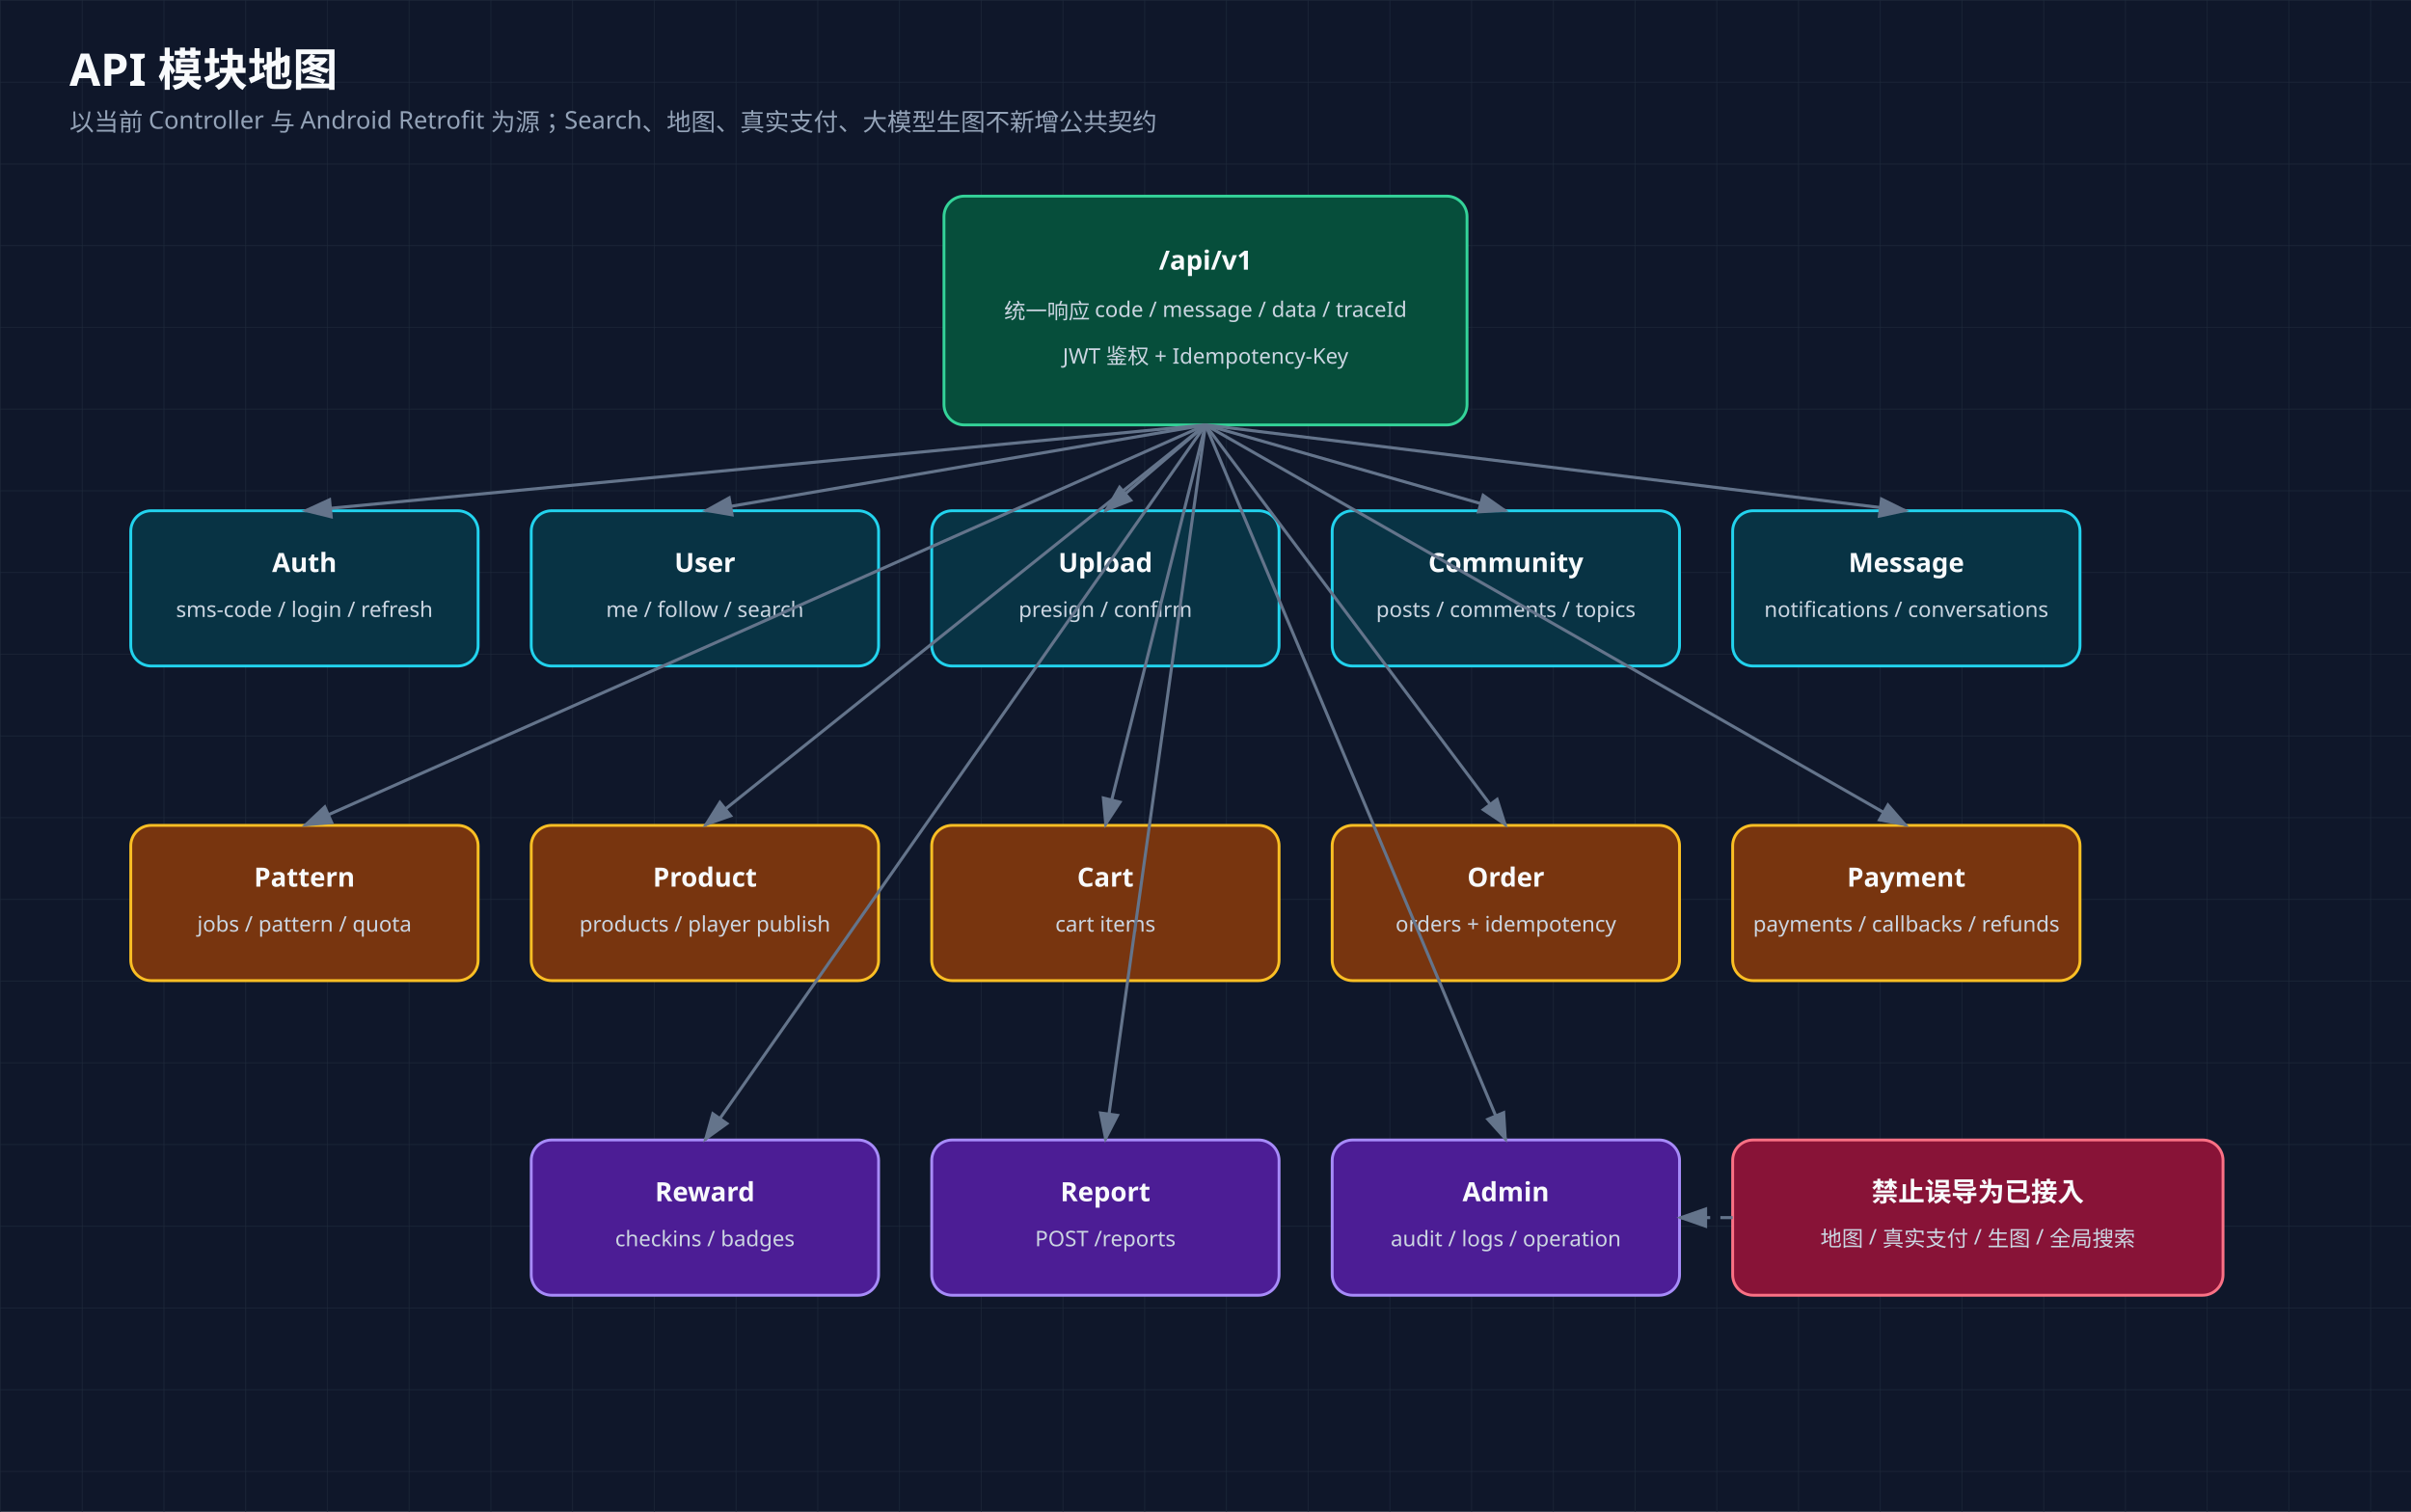
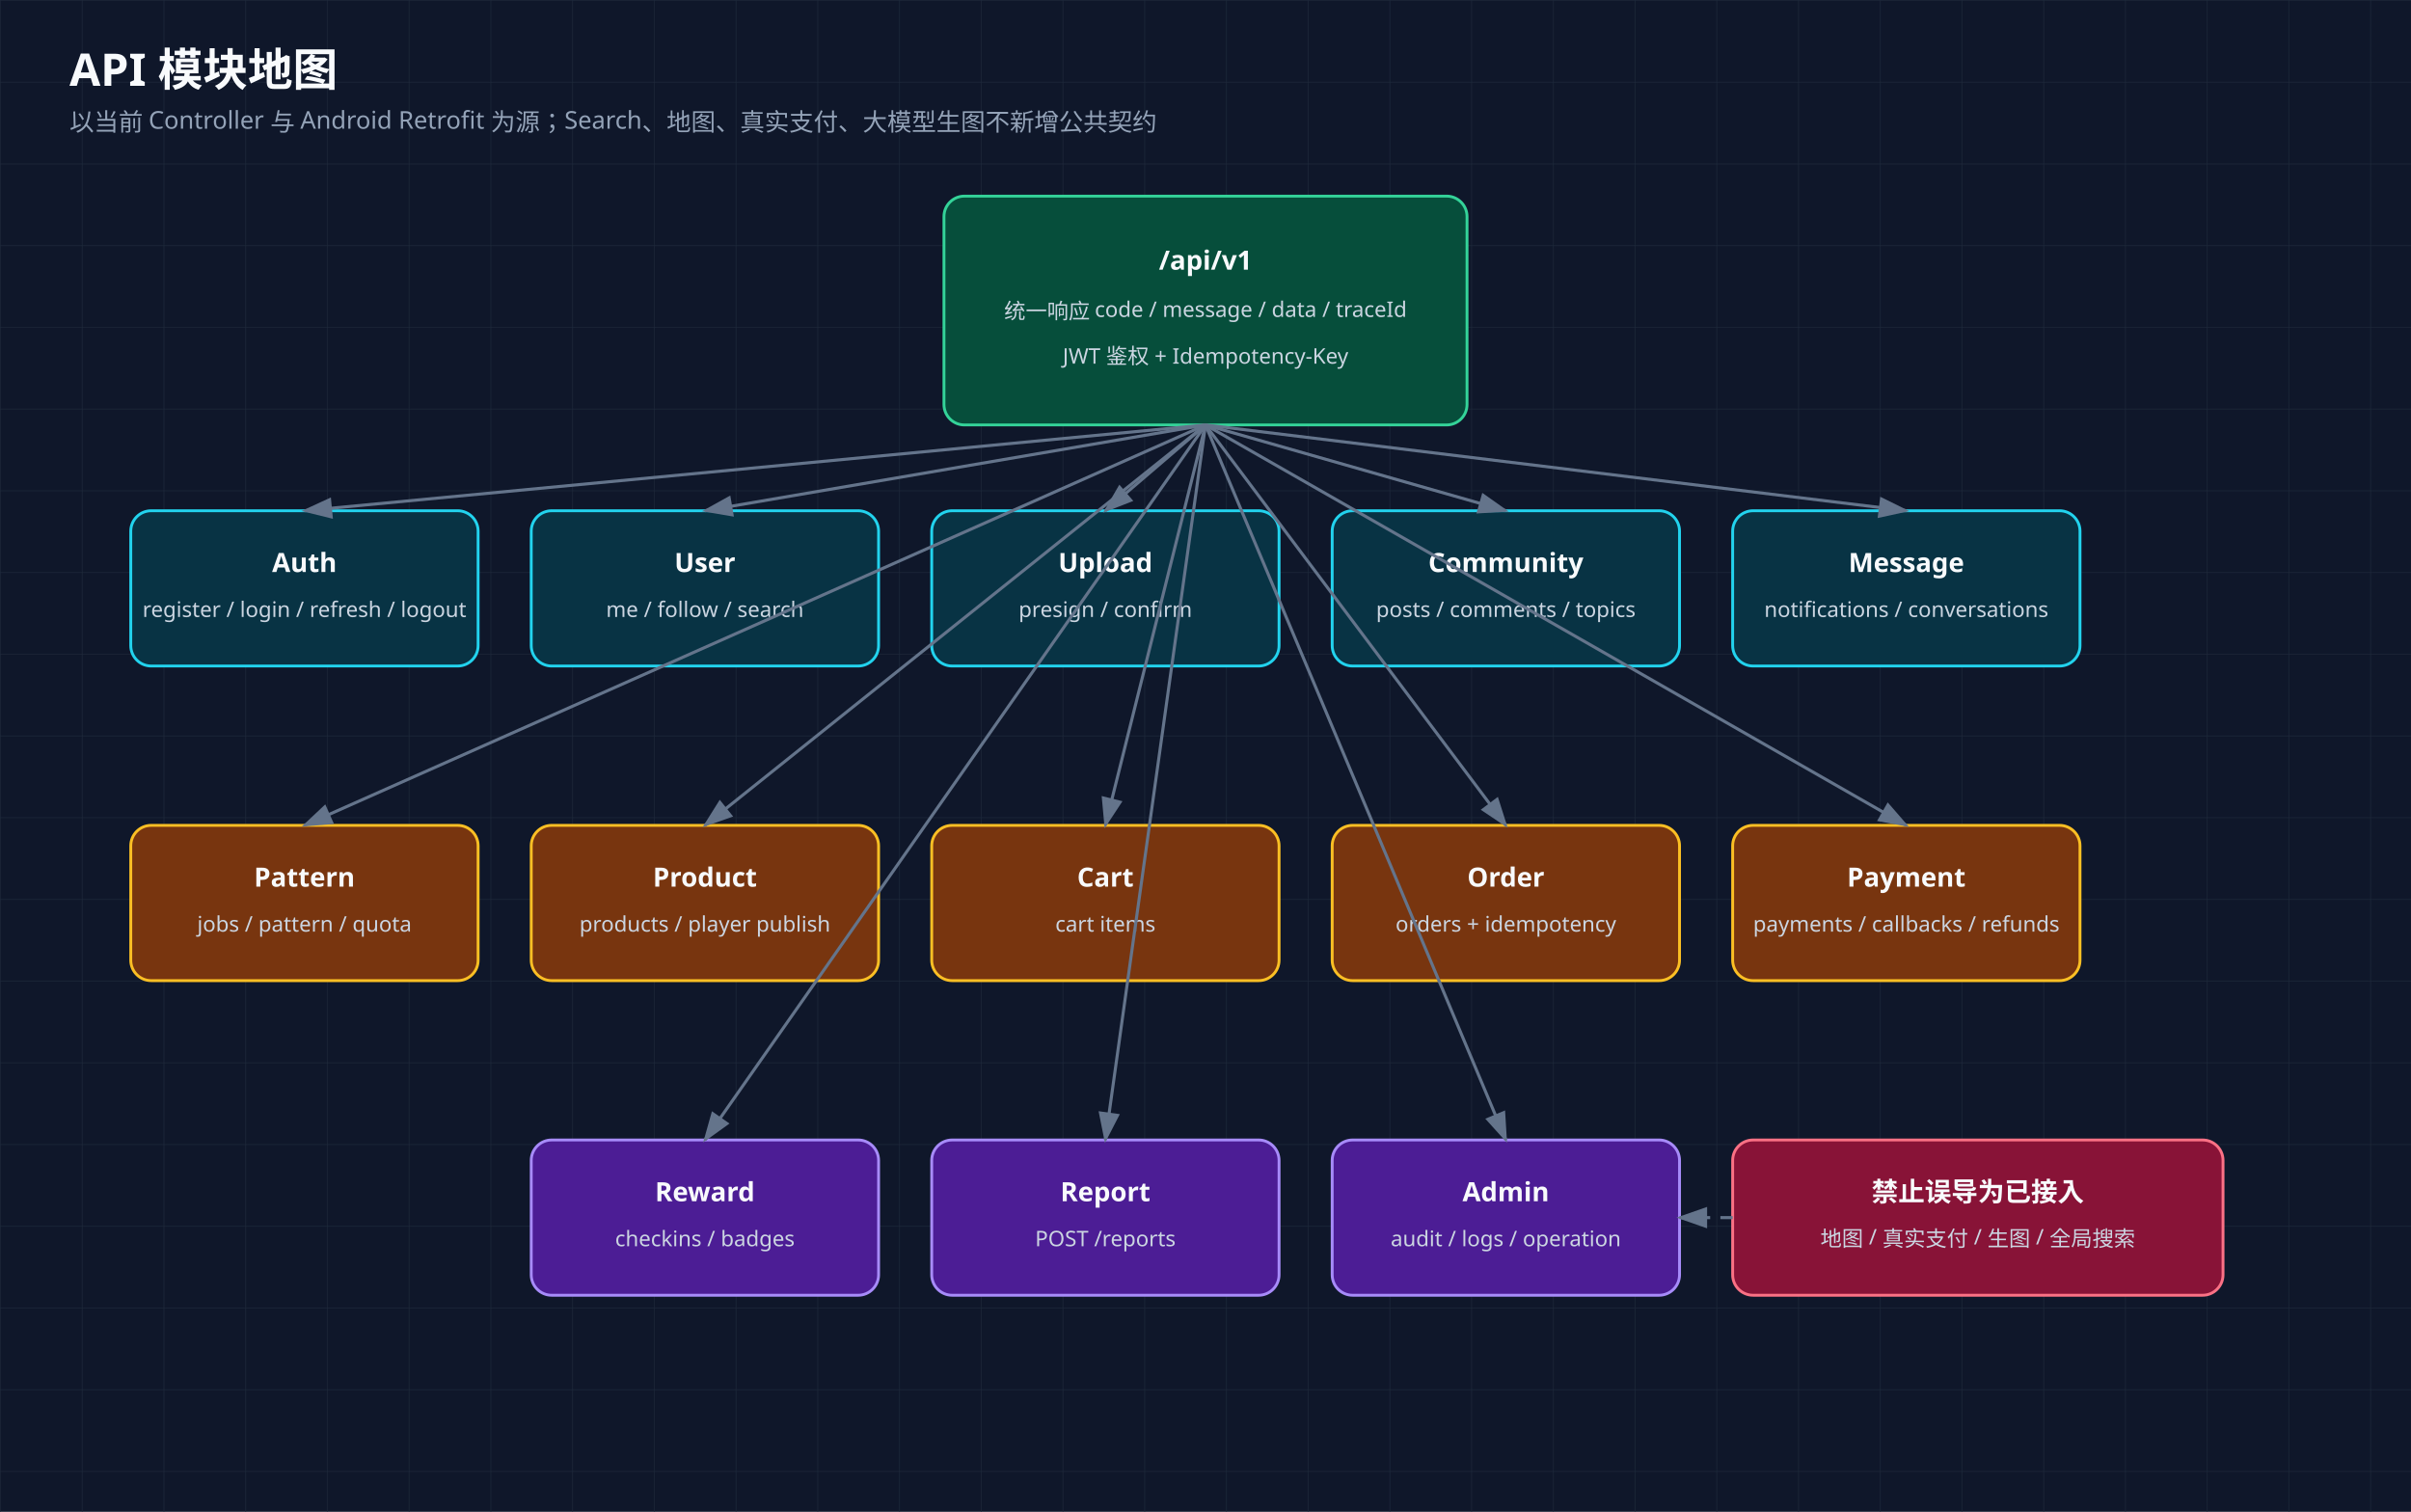
<svg xmlns="http://www.w3.org/2000/svg" viewBox="0 0 1180 740">
  <defs>
    <pattern id="grid" width="40" height="40" patternUnits="userSpaceOnUse">
      <path d="M 40 0 L 0 0 0 40" fill="none" stroke="#1e293b" stroke-width="0.6" />
    </pattern>
    <marker id="arrow" markerWidth="10" markerHeight="7" refX="9" refY="3.5" orient="auto">
      <polygon points="0 0, 10 3.5, 0 7" fill="#64748b" />
    </marker>
    <style>
      text{font-family:'JetBrains Mono','Noto Sans SC','Microsoft YaHei',sans-serif}
      .title{fill:#f8fafc;font-size:22px;font-weight:700}
      .note{fill:#94a3b8;font-size:12px}
      .label{fill:#f8fafc;font-size:13px;font-weight:700}
      .small{fill:#cbd5e1;font-size:10.5px}
      .module{rx:10;stroke-width:1.4}
      .core{fill:#064e3b;stroke:#34d399}
      .user{fill:#083344;stroke:#22d3ee}
      .commerce{fill:#78350f;stroke:#fbbf24}
      .admin{fill:#4c1d95;stroke:#a78bfa}
      .warn{fill:#881337;stroke:#fb7185}
      .line{stroke:#64748b;stroke-width:1.5;fill:none;marker-end:url(#arrow)}
      .dash{stroke-dasharray:6 5}
    </style>
  </defs>
  <rect width="1180" height="740" fill="#0f172a" />
  <rect width="1180" height="740" fill="url(#grid)" />
  <text x="34" y="42" class="title">API 模块地图</text>
  <text x="34" y="64" class="note">以当前 Controller 与 Android Retrofit 为源；Search、地图、真实支付、大模型生图不新增公共契约</text>
  <rect x="462" y="96" width="256" height="112" class="module core" />
  <text x="590" y="132" text-anchor="middle" class="label">/api/v1</text>
  <text x="590" y="156" text-anchor="middle" class="small">统一响应 code / message / data / traceId</text>
  <text x="590" y="178" text-anchor="middle" class="small">JWT 鉴权 + Idempotency-Key</text>
  <g>
    <rect x="64" y="250" width="170" height="76" class="module user" />
    <text x="149" y="280" text-anchor="middle" class="label">Auth</text>
-     <text x="149" y="302" text-anchor="middle" class="small">sms-code / login / refresh</text>
+     <text x="149" y="302" text-anchor="middle" class="small">register / login / refresh / logout</text>
    <rect x="260" y="250" width="170" height="76" class="module user" />
    <text x="345" y="280" text-anchor="middle" class="label">User</text>
    <text x="345" y="302" text-anchor="middle" class="small">me / follow / search</text>
    <rect x="456" y="250" width="170" height="76" class="module user" />
    <text x="541" y="280" text-anchor="middle" class="label">Upload</text>
    <text x="541" y="302" text-anchor="middle" class="small">presign / confirm</text>
    <rect x="652" y="250" width="170" height="76" class="module user" />
    <text x="737" y="280" text-anchor="middle" class="label">Community</text>
    <text x="737" y="302" text-anchor="middle" class="small">posts / comments / topics</text>
    <rect x="848" y="250" width="170" height="76" class="module user" />
    <text x="933" y="280" text-anchor="middle" class="label">Message</text>
    <text x="933" y="302" text-anchor="middle" class="small">notifications / conversations</text>
  </g>
  <g>
    <rect x="64" y="404" width="170" height="76" class="module commerce" />
    <text x="149" y="434" text-anchor="middle" class="label">Pattern</text>
    <text x="149" y="456" text-anchor="middle" class="small">jobs / pattern / quota</text>
    <rect x="260" y="404" width="170" height="76" class="module commerce" />
    <text x="345" y="434" text-anchor="middle" class="label">Product</text>
    <text x="345" y="456" text-anchor="middle" class="small">products / player publish</text>
    <rect x="456" y="404" width="170" height="76" class="module commerce" />
    <text x="541" y="434" text-anchor="middle" class="label">Cart</text>
    <text x="541" y="456" text-anchor="middle" class="small">cart items</text>
    <rect x="652" y="404" width="170" height="76" class="module commerce" />
    <text x="737" y="434" text-anchor="middle" class="label">Order</text>
    <text x="737" y="456" text-anchor="middle" class="small">orders + idempotency</text>
    <rect x="848" y="404" width="170" height="76" class="module commerce" />
    <text x="933" y="434" text-anchor="middle" class="label">Payment</text>
    <text x="933" y="456" text-anchor="middle" class="small">payments / callbacks / refunds</text>
  </g>
  <g>
    <rect x="260" y="558" width="170" height="76" class="module admin" />
    <text x="345" y="588" text-anchor="middle" class="label">Reward</text>
    <text x="345" y="610" text-anchor="middle" class="small">checkins / badges</text>
    <rect x="456" y="558" width="170" height="76" class="module admin" />
    <text x="541" y="588" text-anchor="middle" class="label">Report</text>
    <text x="541" y="610" text-anchor="middle" class="small">POST /reports</text>
    <rect x="652" y="558" width="170" height="76" class="module admin" />
    <text x="737" y="588" text-anchor="middle" class="label">Admin</text>
    <text x="737" y="610" text-anchor="middle" class="small">audit / logs / operation</text>
  </g>
  <rect x="848" y="558" width="240" height="76" class="module warn" />
  <text x="968" y="588" text-anchor="middle" class="label">禁止误导为已接入</text>
  <text x="968" y="610" text-anchor="middle" class="small">地图 / 真实支付 / 生图 / 全局搜索</text>
  <path d="M590 208 L149 250" class="line" />
  <path d="M590 208 L345 250" class="line" />
  <path d="M590 208 L541 250" class="line" />
  <path d="M590 208 L737 250" class="line" />
  <path d="M590 208 L933 250" class="line" />
  <path d="M590 208 L149 404" class="line" />
  <path d="M590 208 L345 404" class="line" />
  <path d="M590 208 L541 404" class="line" />
  <path d="M590 208 L737 404" class="line" />
  <path d="M590 208 L933 404" class="line" />
  <path d="M590 208 L345 558" class="line" />
  <path d="M590 208 L541 558" class="line" />
  <path d="M590 208 L737 558" class="line" />
  <path d="M848 596 L822 596" class="line dash" />
</svg>
